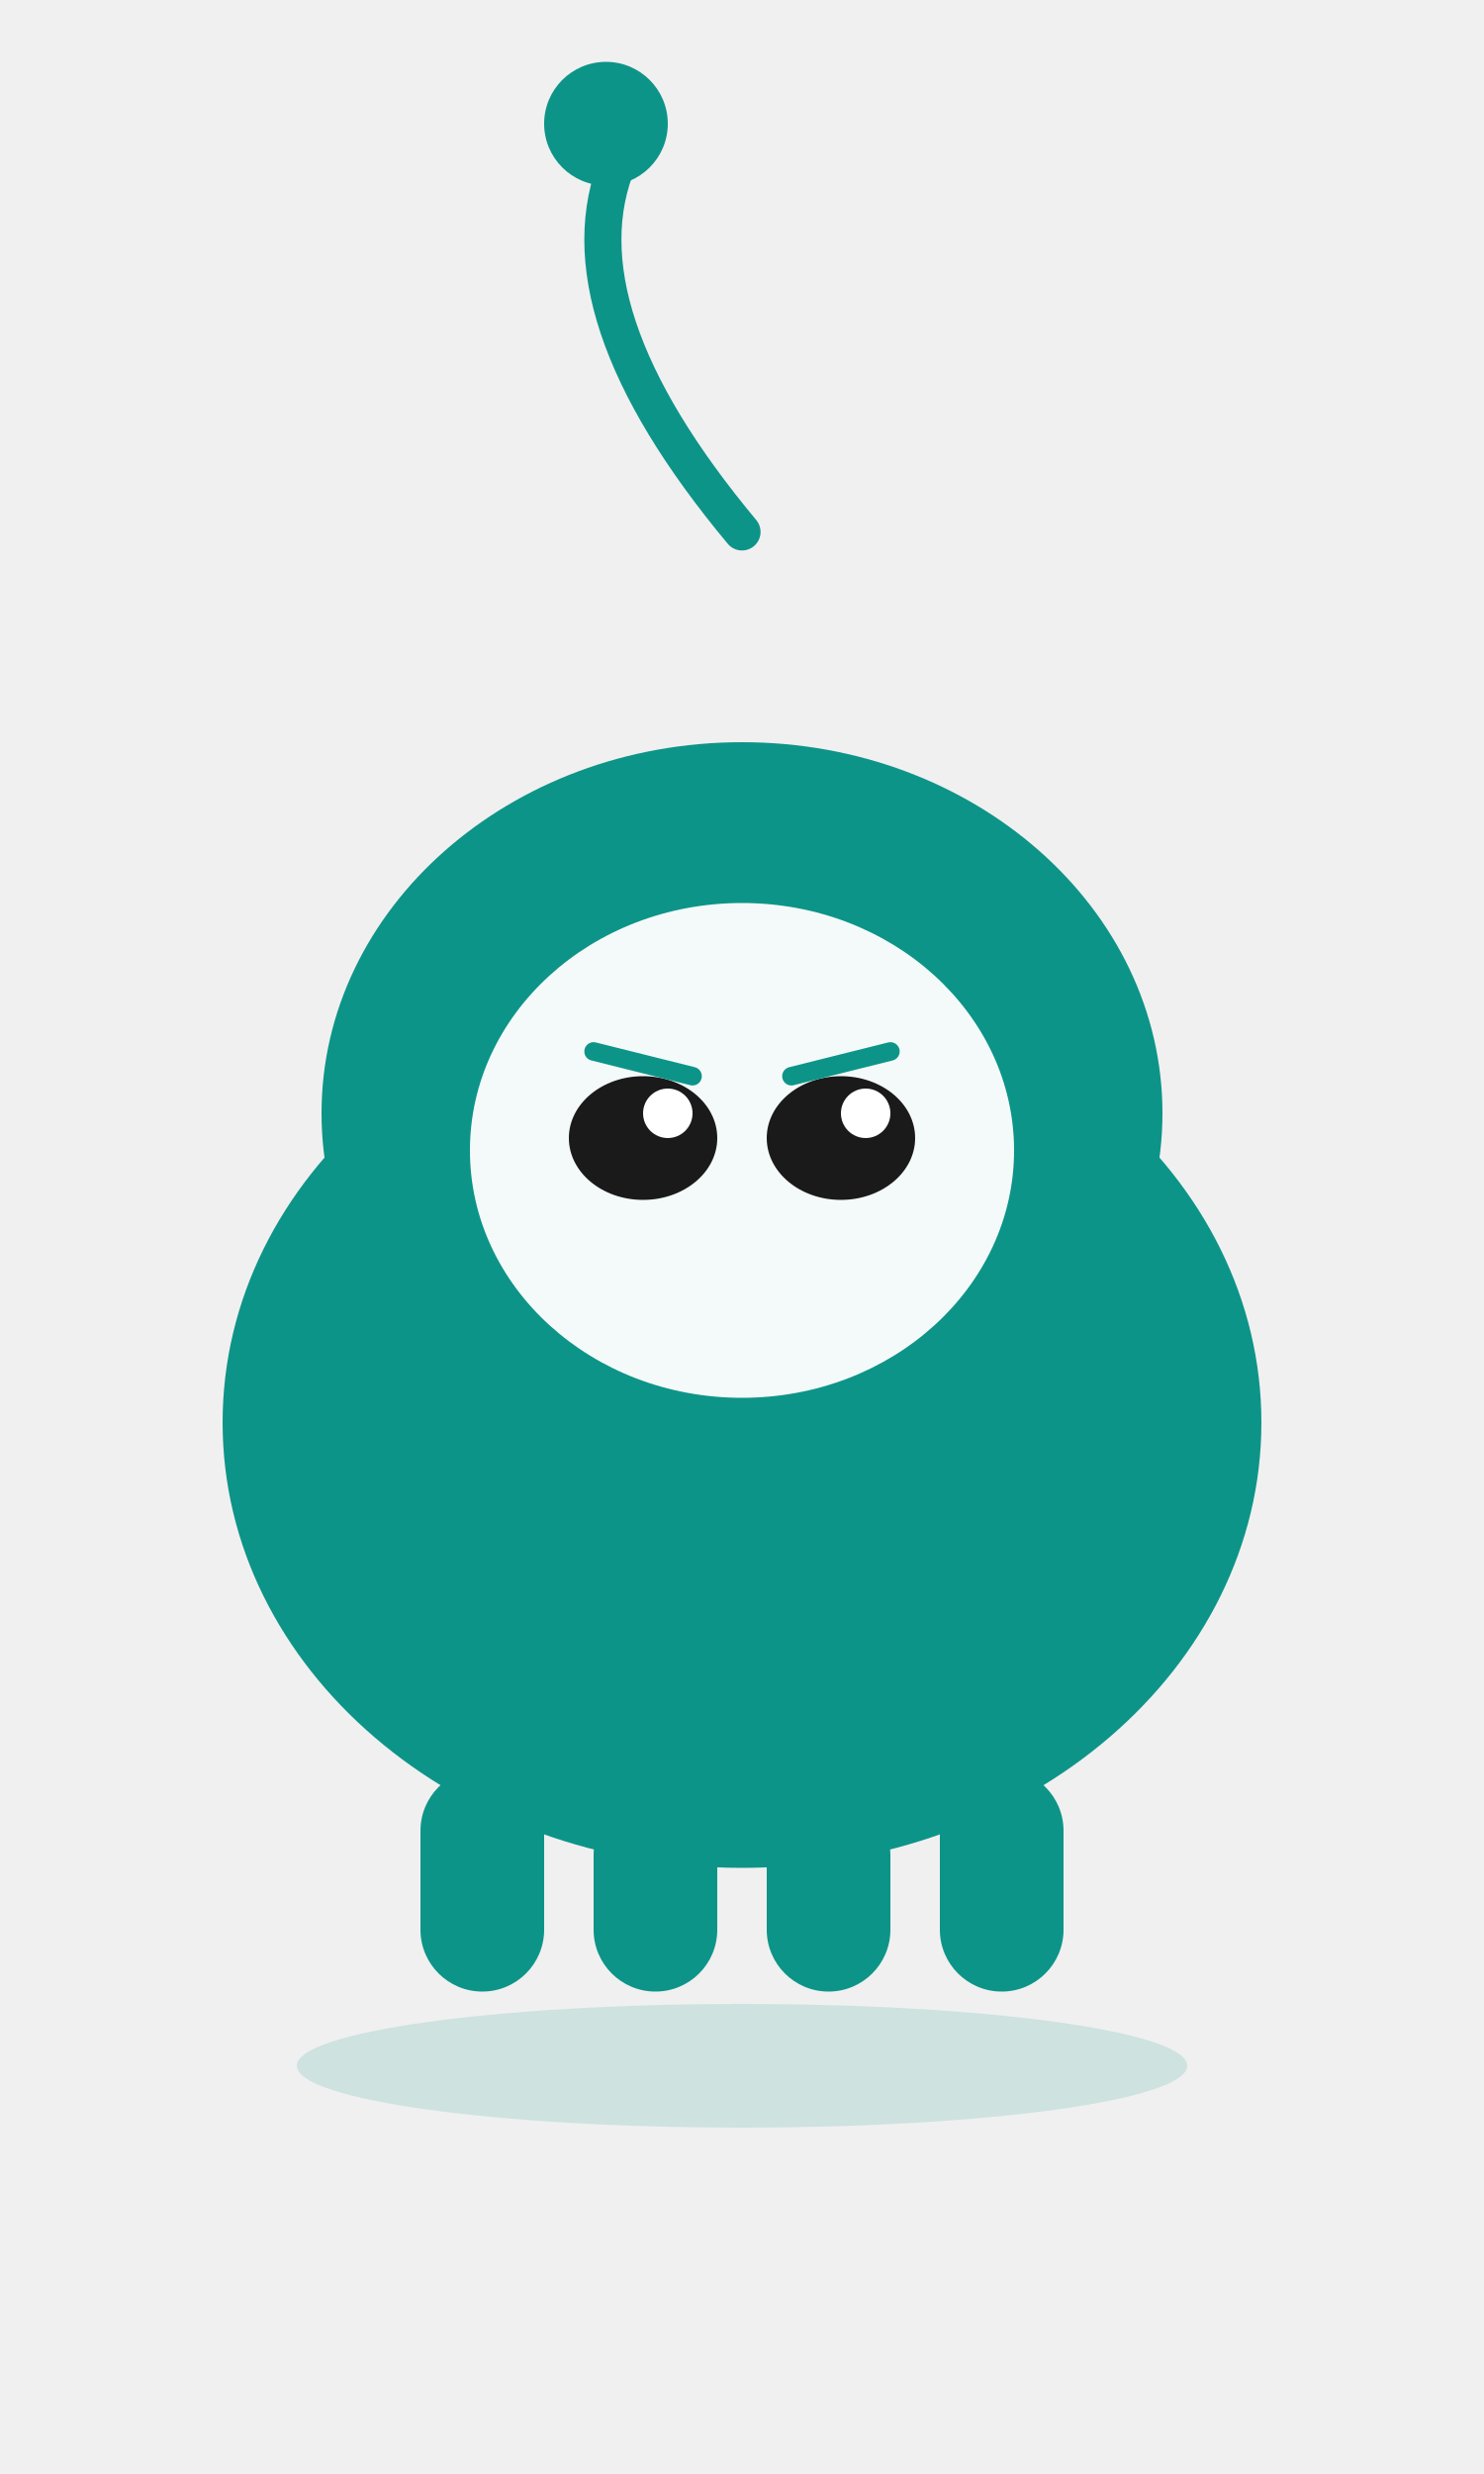
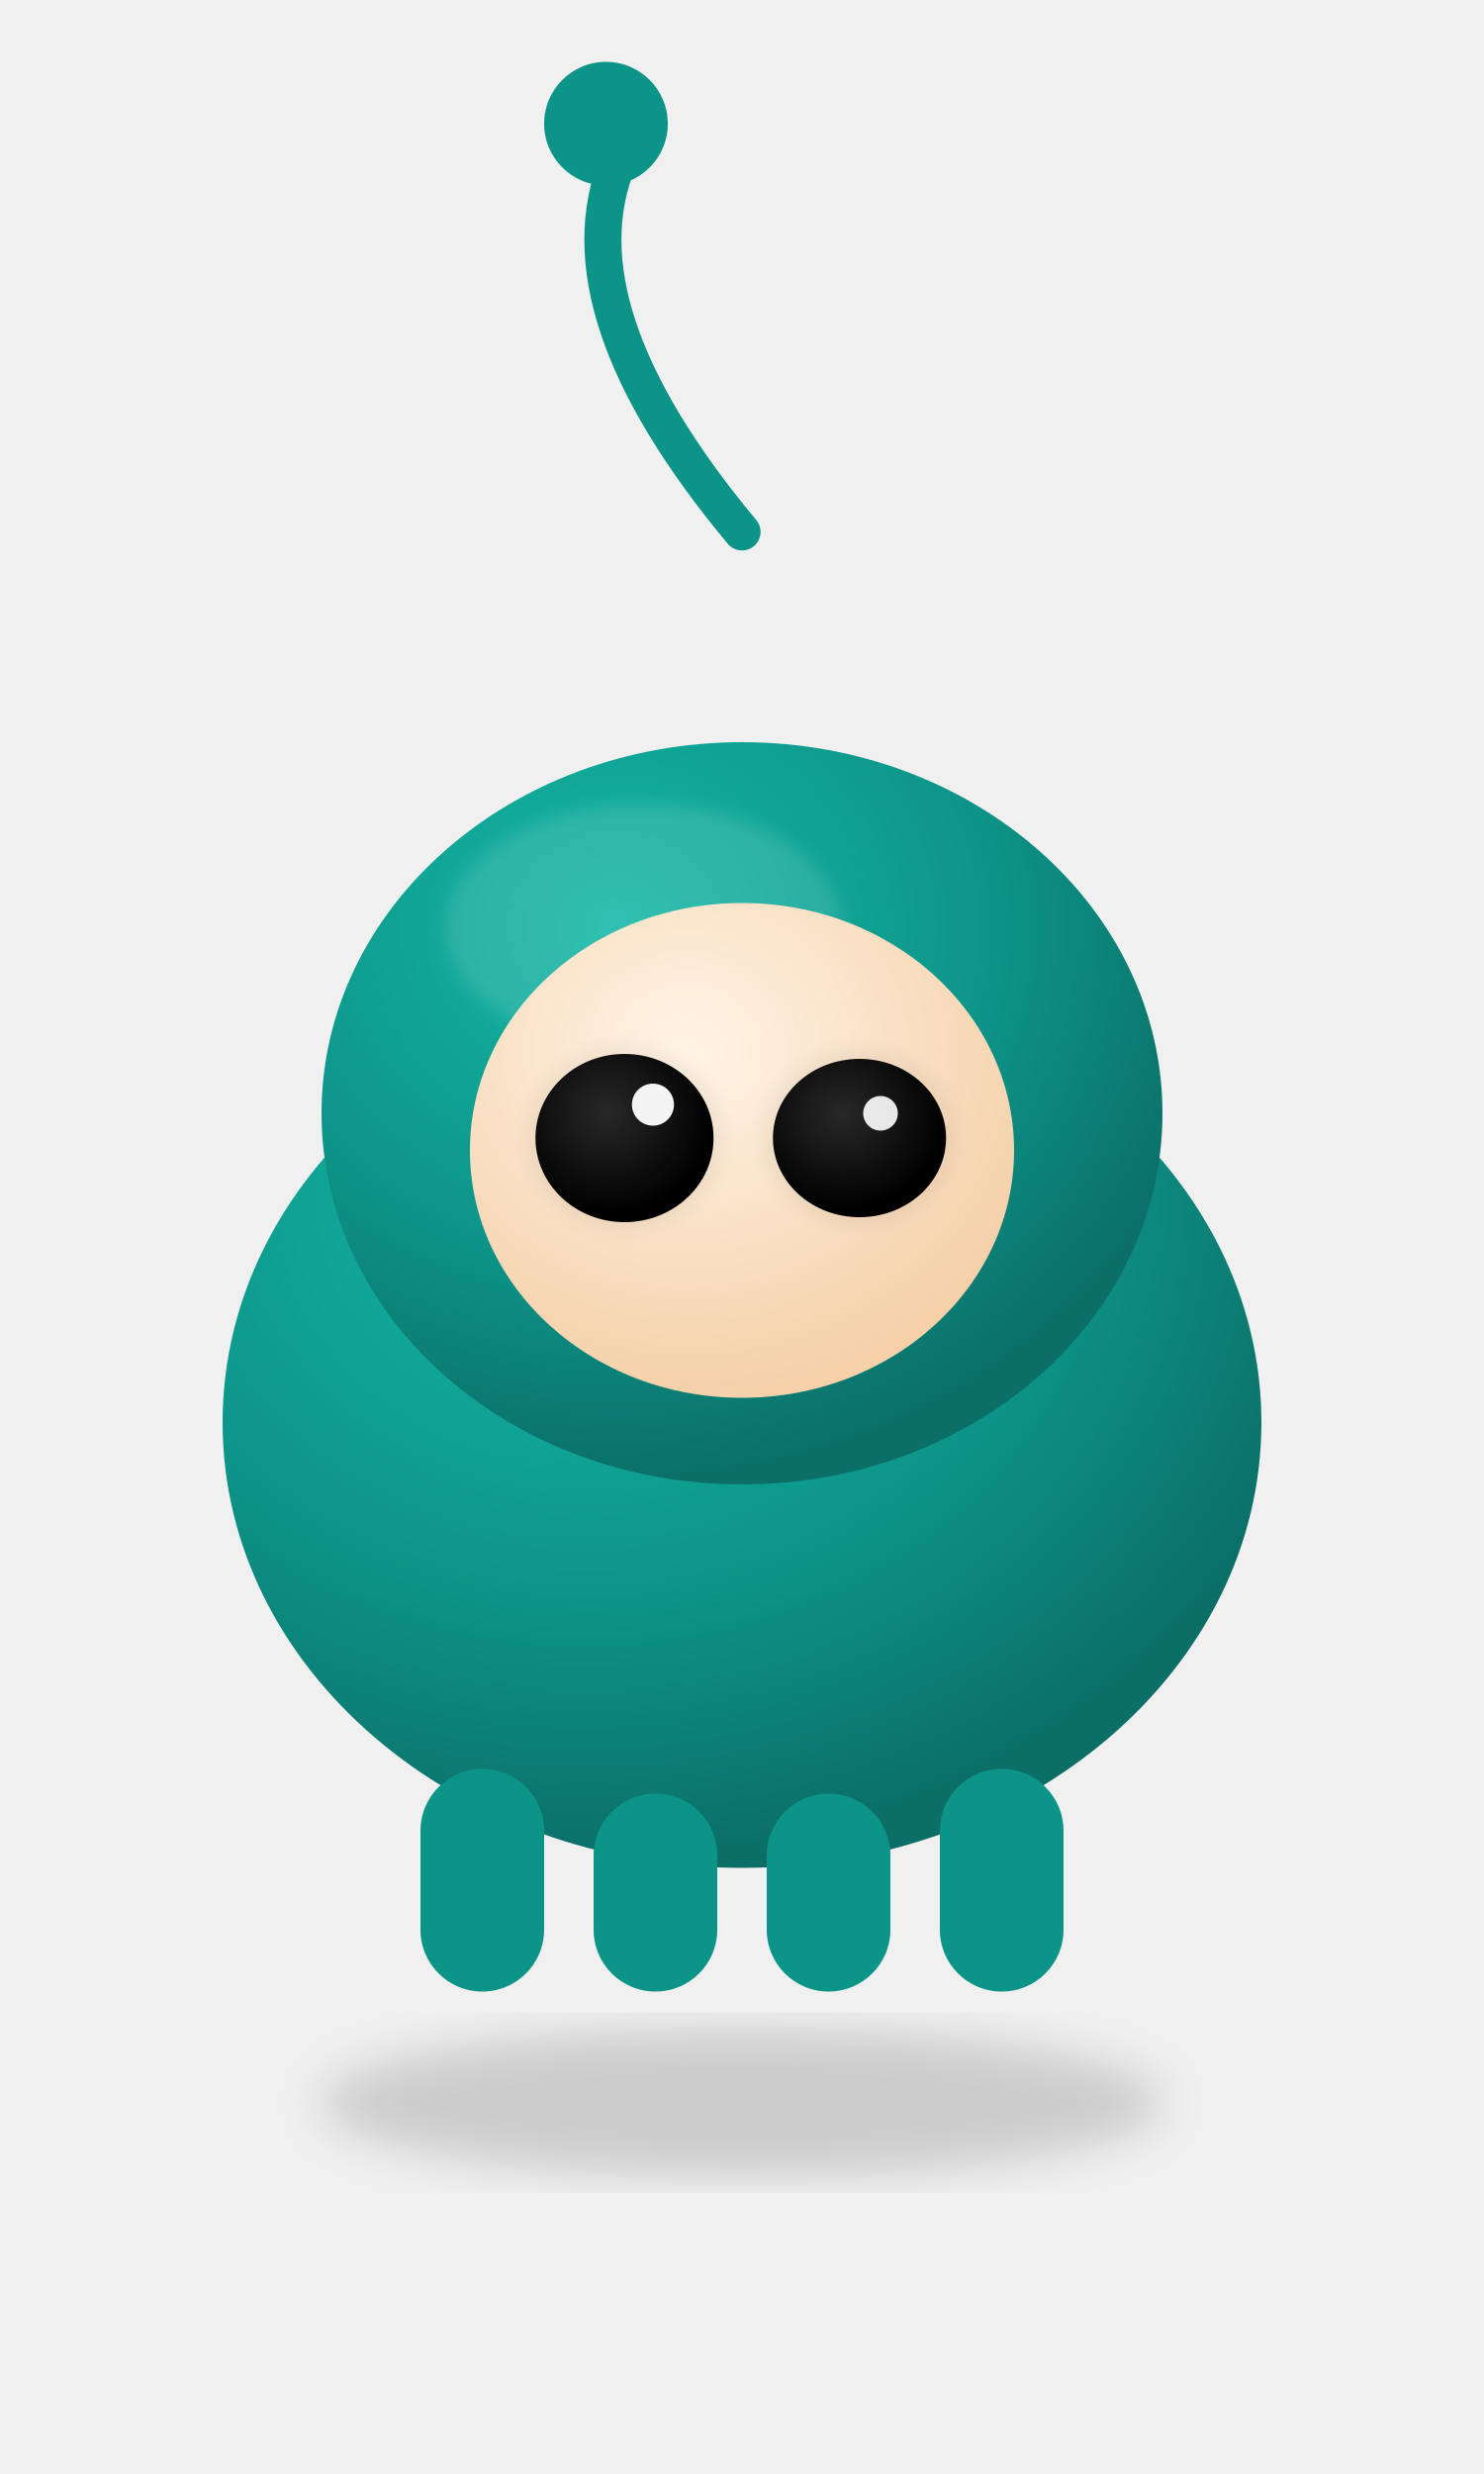
- <svg xmlns="http://www.w3.org/2000/svg" width="120" height="200" viewBox="0 0 120 200">
-   <path d="M60,43 Q45,25 50,13" stroke="#0D9488" stroke-width="3" fill="none" stroke-linecap="round" />
-   <circle cx="49" cy="10" r="5" fill="#0D9488" />
-   <ellipse cx="60" cy="115" rx="42" ry="36" fill="#0D9488" />
-   <ellipse cx="60" cy="90" rx="34" ry="30" fill="#0D9488" />
-   <ellipse cx="60" cy="93" rx="22" ry="20" fill="white" opacity="0.95" />
-   <ellipse cx="52" cy="92" rx="6" ry="5" fill="#1a1a1a" />
-   <ellipse cx="68" cy="92" rx="6" ry="5" fill="#1a1a1a" />
-   <line x1="48" y1="85" x2="56" y2="87" stroke="#0D9488" stroke-width="1.5" stroke-linecap="round" />
-   <line x1="72" y1="85" x2="64" y2="87" stroke="#0D9488" stroke-width="1.5" stroke-linecap="round" />
-   <circle cx="54" cy="90" r="2" fill="white" />
-   <circle cx="70" cy="90" r="2" fill="white" />
-   <rect x="34" y="143" width="10" height="18" rx="5" fill="#0D9488" />
-   <rect x="48" y="145" width="10" height="16" rx="5" fill="#0D9488" />
-   <rect x="62" y="145" width="10" height="16" rx="5" fill="#0D9488" />
-   <rect x="76" y="143" width="10" height="18" rx="5" fill="#0D9488" />
-   <ellipse cx="60" cy="167" rx="36" ry="5" fill="#0D9488" opacity="0.15" />
+ <svg xmlns="http://www.w3.org/2000/svg" id="creature" width="120" height="200" viewBox="0 0 120 200">
+   <defs>
+     <radialGradient id="bodyGrad" cx="35%" cy="25%" r="75%">
+       <stop offset="0%" stop-color="#14B8A6" />
+       <stop offset="60%" stop-color="#0D9488" />
+       <stop offset="100%" stop-color="#0B6E67" />
+     </radialGradient>
+     <radialGradient id="faceWarm" cx="40%" cy="30%" r="70%">
+       <stop offset="0%" stop-color="#FFF4E6" />
+       <stop offset="100%" stop-color="#F5D0A9" />
+     </radialGradient>
+     <radialGradient id="pupilGrad" cx="40%" cy="35%" r="60%">
+       <stop offset="0%" stop-color="#2a2a2a" />
+       <stop offset="100%" stop-color="#000" />
+     </radialGradient>
+     <filter id="softBlur" x="-20%" y="-20%" width="140%" height="140%">
+       <feGaussianBlur stdDeviation="0.6" />
+     </filter>
+     <filter id="shadowBlur">
+       <feGaussianBlur stdDeviation="1.8" />
+     </filter>
+   </defs>
+   <ellipse cx="60" cy="170" rx="34" ry="6" fill="#000" opacity="0.15" filter="url(#shadowBlur)" />
+   <g id="character">
+     <animateTransform attributeName="transform" type="translate" values="0,0; 0,-4; 0,0" dur="2.8s" repeatCount="indefinite" />
+     <animateTransform attributeName="transform" type="rotate" values="0 60 100; 1.2 60 100; 0 60 100; -1 60 100; 0 60 100" dur="2.8s" repeatCount="indefinite" additive="sum" />
+     <ellipse cx="60" cy="115" rx="42" ry="36" fill="url(#bodyGrad)" />
+     <ellipse cx="60" cy="90" rx="34" ry="30" fill="url(#bodyGrad)" />
+     <ellipse cx="52" cy="75" rx="16" ry="10" fill="#FFF" opacity="0.12" filter="url(#softBlur)" />
+     <ellipse cx="60" cy="93" rx="22" ry="20" fill="url(#faceWarm)" />
+     <g id="eyes">
+       <animateTransform attributeName="transform" type="scale" values="1,1;1,1;1,0.12;1,1" keyTimes="0;0.9;0.95;1" dur="3.3s" begin="0.4s" repeatCount="indefinite" additive="sum" origin="60 93" />
+       <g id="pupilLeftWrap">
+         <ellipse cx="50.5" cy="92" rx="7.2" ry="6.8" fill="url(#pupilGrad)" />
+       </g>
+       <g id="pupilRightWrap">
+         <ellipse cx="69.5" cy="92" rx="7.0" ry="6.4" fill="url(#pupilGrad)" />
+       </g>
+       <ellipse cx="50.5" cy="92" rx="8" ry="7.5" fill="#000" opacity="0.05" filter="url(#softBlur)" />
+       <ellipse cx="69.5" cy="92" rx="7.8" ry="7.2" fill="#000" opacity="0.05" filter="url(#softBlur)" />
+       <circle cx="52.8" cy="89.3" r="1.7" fill="#FFF" opacity="0.95" />
+       <circle cx="71.2" cy="90.0" r="1.4" fill="#FFF" opacity="0.9" />
+     </g>
+     <path d="M60,43 Q45,25 50,13" stroke="#0D9488" stroke-width="3" fill="none" stroke-linecap="round" />
+     <circle cx="49" cy="10" r="5" fill="#0D9488" />
+     <rect x="34" y="143" width="10" height="18" rx="5" fill="#0D9488" />
+     <rect x="48" y="145" width="10" height="16" rx="5" fill="#0D9488" />
+     <rect x="62" y="145" width="10" height="16" rx="5" fill="#0D9488" />
+     <rect x="76" y="143" width="10" height="18" rx="5" fill="#0D9488" />
+   </g>
</svg>
